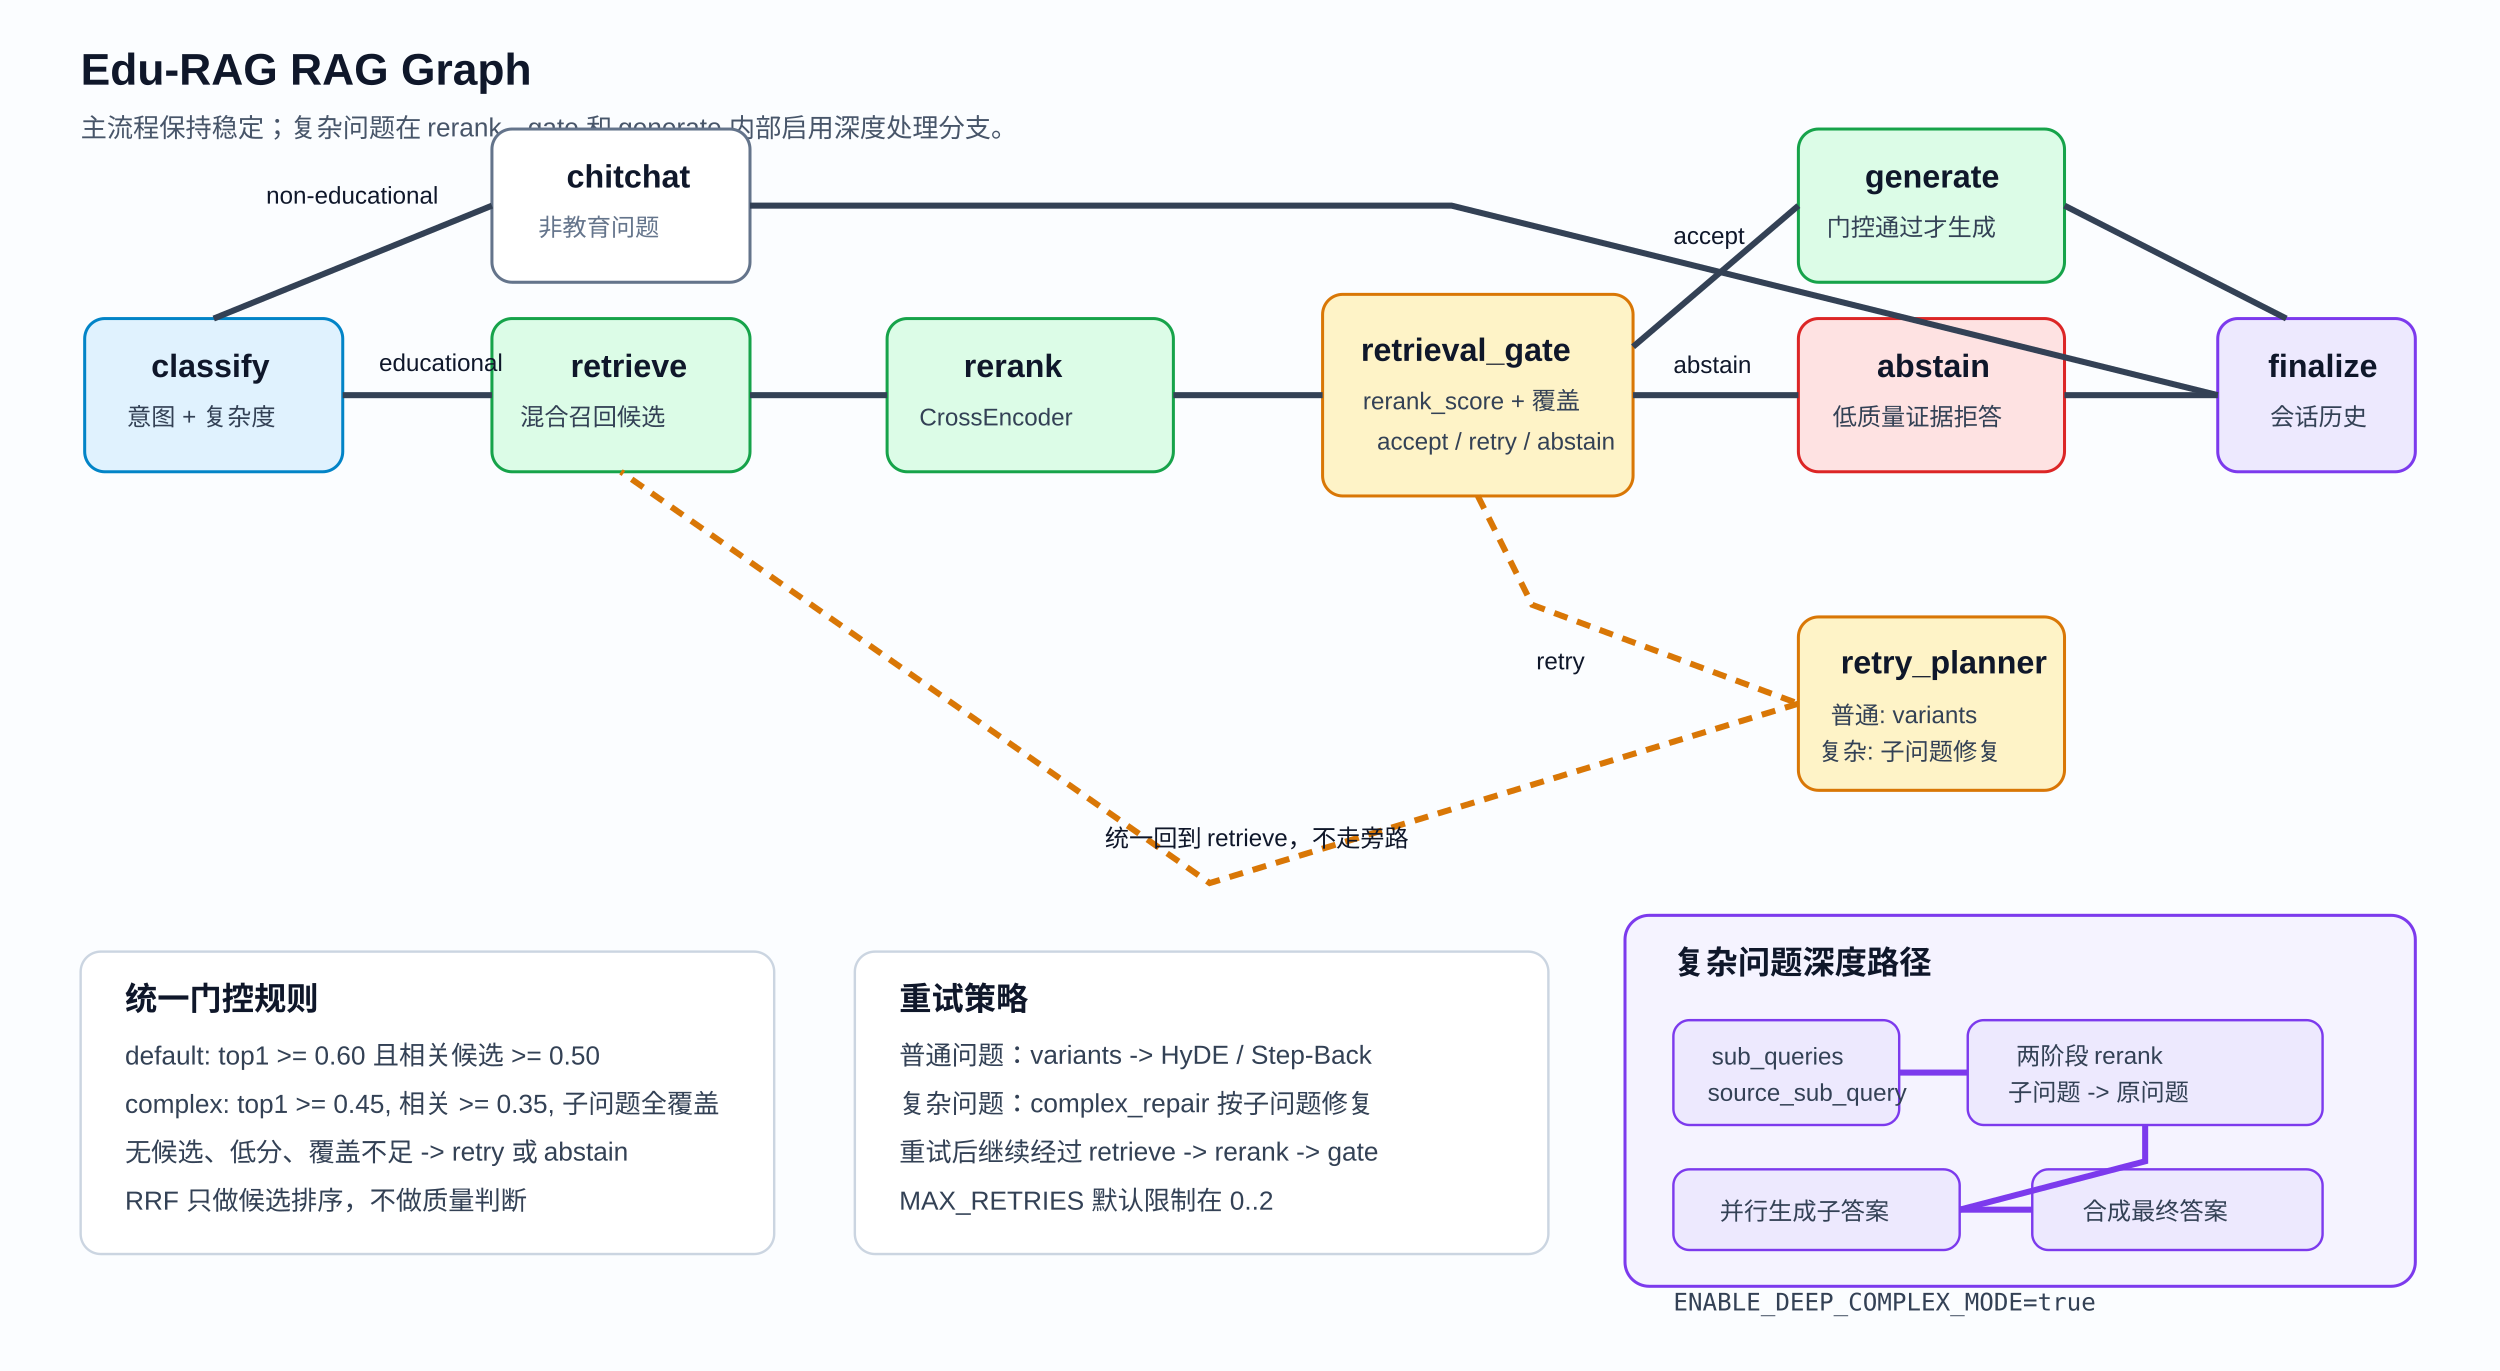
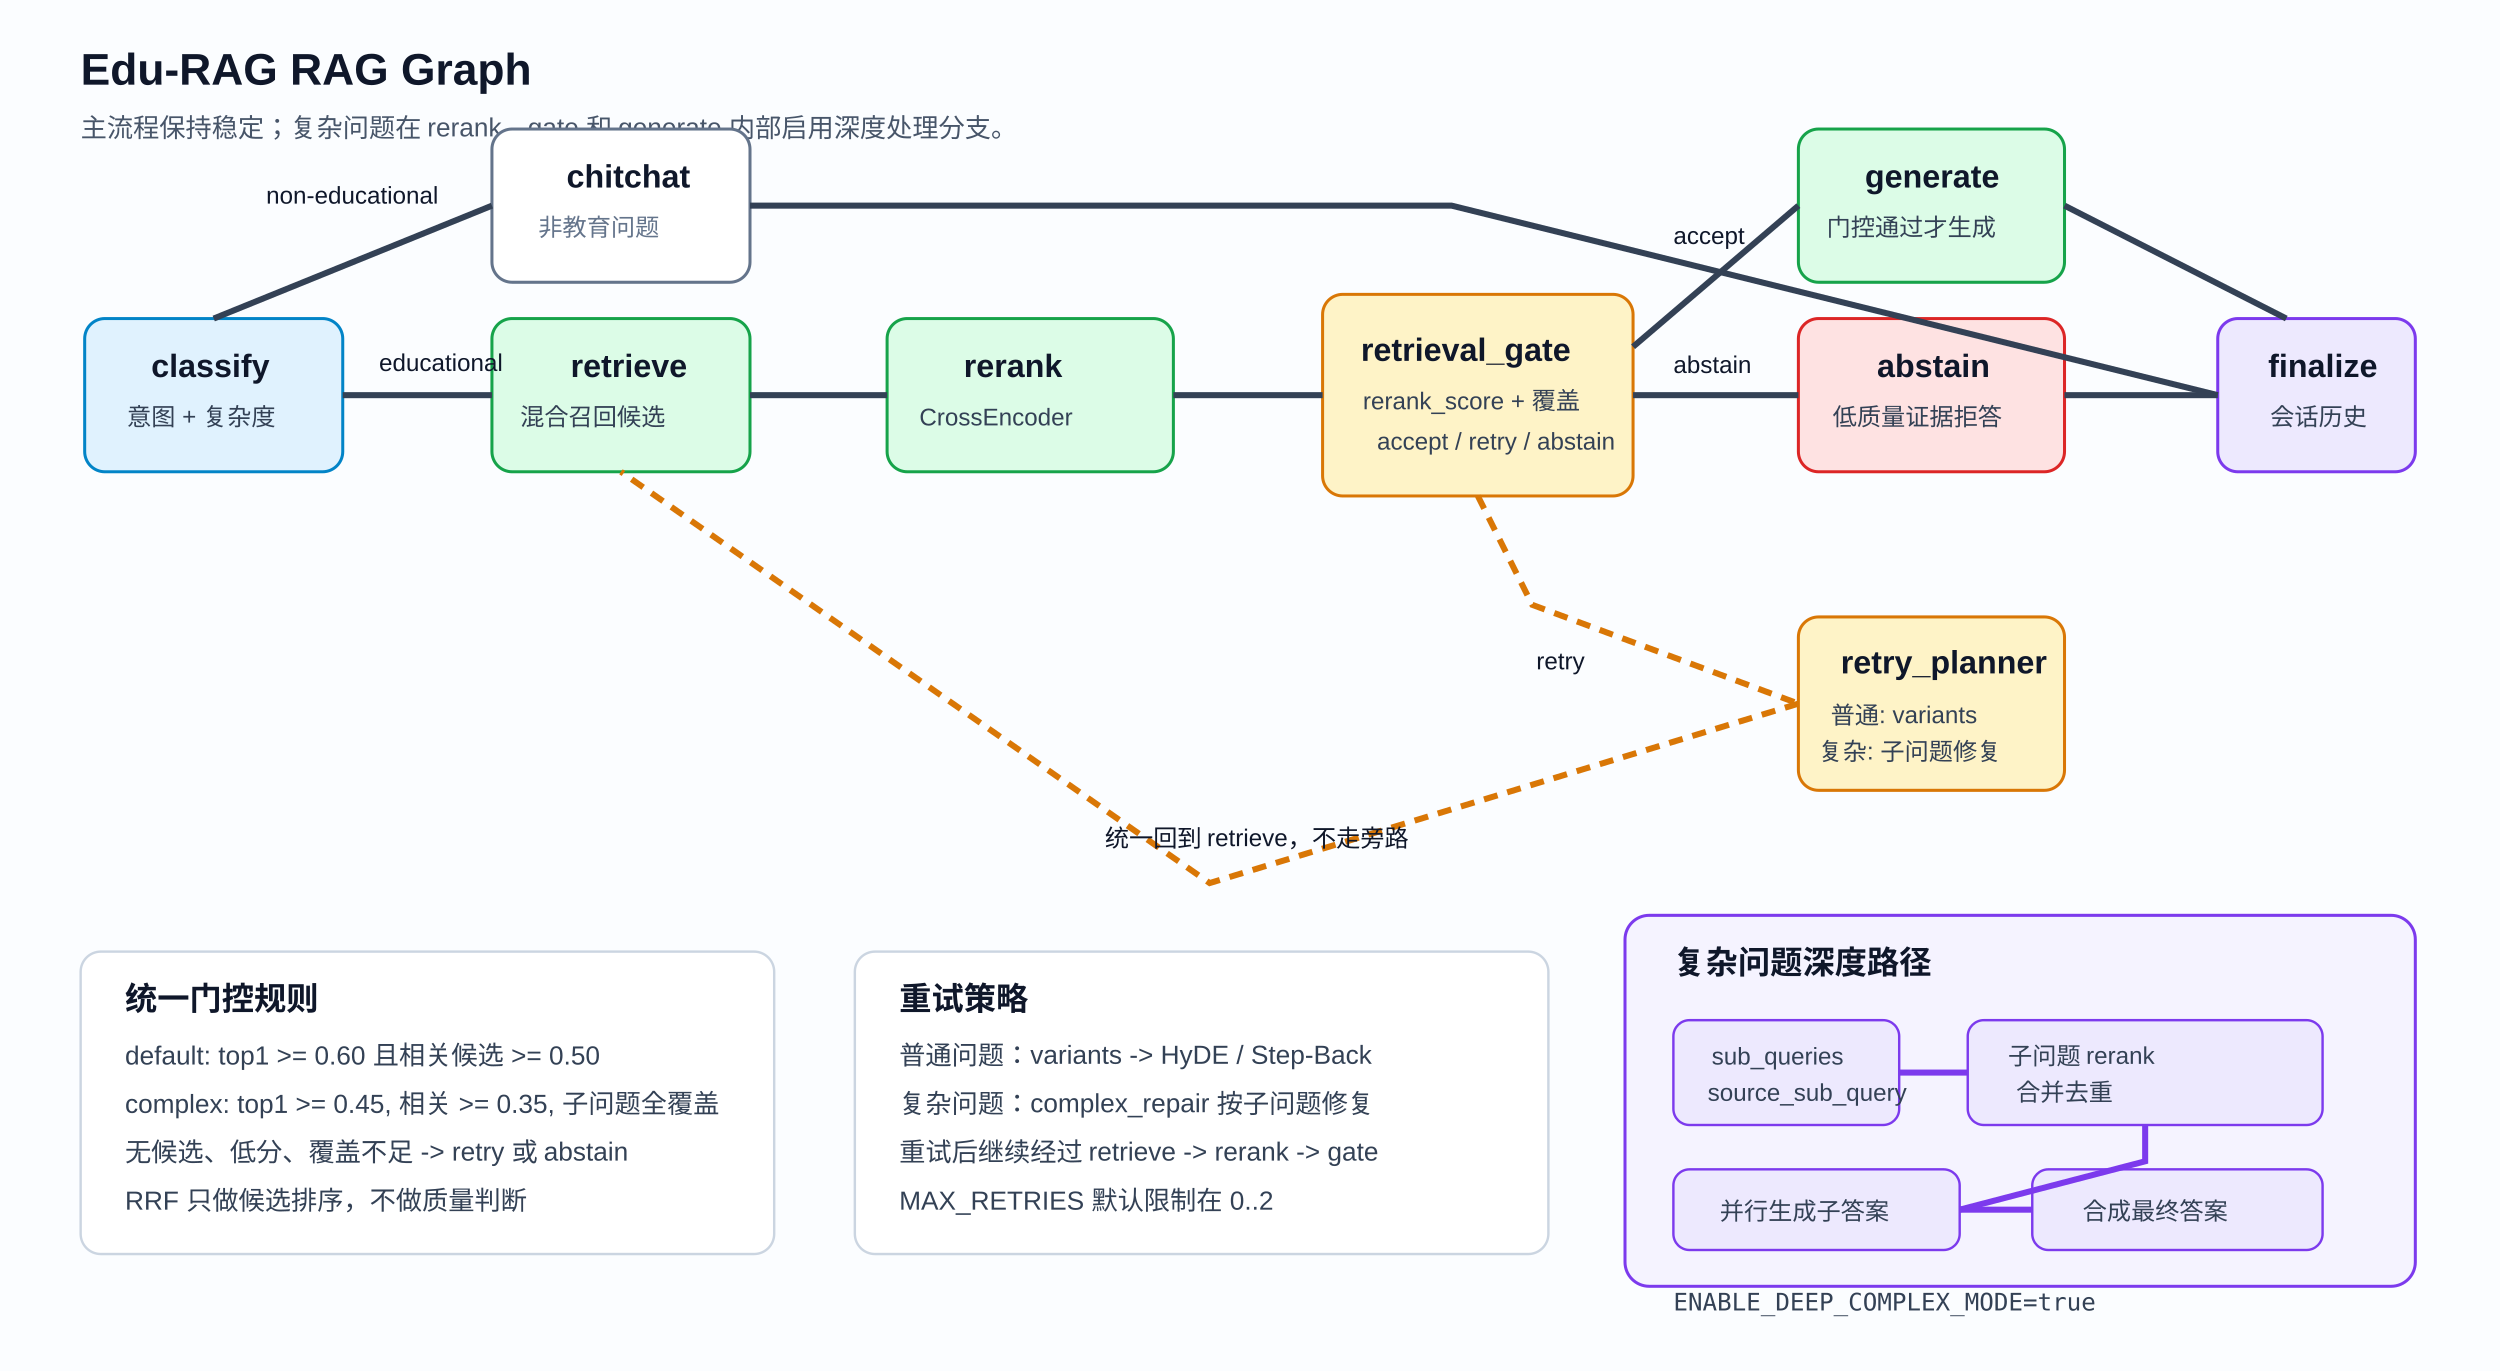
<svg xmlns="http://www.w3.org/2000/svg" width="1240" height="680" viewBox="0 0 1240 680" role="img" aria-labelledby="title desc">
  <rect x="0" y="0" width="1240" height="680" fill="#fbfdff" />
  <text x="40" y="42" font-family="Arial, sans-serif" font-size="22" font-weight="700" fill="#0f172a">Edu-RAG RAG Graph</text>
  <text x="40" y="68" font-family="Arial, sans-serif" font-size="13" fill="#475569">主流程保持稳定；复杂问题在 rerank、gate 和 generate 内部启用深度处理分支。</text>
  <rect x="42" y="158" width="128" height="76" rx="10" fill="#e0f2fe" stroke="#0284c7" stroke-width="1.5" />
  <text x="75" y="187" font-family="Arial, sans-serif" font-size="16" font-weight="700" fill="#0f172a">classify</text>
  <text x="63" y="211" font-family="Arial, sans-serif" font-size="12" fill="#334155">意图 + 复杂度</text>
  <rect x="244" y="64" width="128" height="76" rx="10" fill="#ffffff" stroke="#64748b" stroke-width="1.5" />
  <text x="281" y="93" font-family="Arial, sans-serif" font-size="16" font-weight="700" fill="#0f172a">chitchat</text>
  <text x="267" y="117" font-family="Arial, sans-serif" font-size="12" fill="#64748b">非教育问题</text>
  <rect x="244" y="158" width="128" height="76" rx="10" fill="#dcfce7" stroke="#16a34a" stroke-width="1.5" />
  <text x="283" y="187" font-family="Arial, sans-serif" font-size="16" font-weight="700" fill="#0f172a">retrieve</text>
  <text x="258" y="211" font-family="Arial, sans-serif" font-size="12" fill="#334155">混合召回候选</text>
  <rect x="440" y="158" width="142" height="76" rx="10" fill="#dcfce7" stroke="#16a34a" stroke-width="1.5" />
  <text x="478" y="187" font-family="Arial, sans-serif" font-size="16" font-weight="700" fill="#0f172a">rerank</text>
  <text x="456" y="211" font-family="Arial, sans-serif" font-size="12" fill="#334155">CrossEncoder</text>
  <rect x="656" y="146" width="154" height="100" rx="10" fill="#fef3c7" stroke="#d97706" stroke-width="1.5" />
  <text x="675" y="179" font-family="Arial, sans-serif" font-size="16" font-weight="700" fill="#0f172a">retrieval_gate</text>
  <text x="676" y="203" font-family="Arial, sans-serif" font-size="12" fill="#334155">rerank_score + 覆盖</text>
  <text x="683" y="223" font-family="Arial, sans-serif" font-size="12" fill="#334155">accept / retry / abstain</text>
  <rect x="892" y="64" width="132" height="76" rx="10" fill="#dcfce7" stroke="#16a34a" stroke-width="1.5" />
  <text x="925" y="93" font-family="Arial, sans-serif" font-size="16" font-weight="700" fill="#0f172a">generate</text>
  <text x="906" y="117" font-family="Arial, sans-serif" font-size="12" fill="#334155">门控通过才生成</text>
  <rect x="892" y="158" width="132" height="76" rx="10" fill="#fee2e2" stroke="#dc2626" stroke-width="1.5" />
  <text x="931" y="187" font-family="Arial, sans-serif" font-size="16" font-weight="700" fill="#0f172a">abstain</text>
  <text x="909" y="211" font-family="Arial, sans-serif" font-size="12" fill="#334155">低质量证据拒答</text>
  <rect x="892" y="306" width="132" height="86" rx="10" fill="#fef3c7" stroke="#d97706" stroke-width="1.5" />
  <text x="913" y="334" font-family="Arial, sans-serif" font-size="16" font-weight="700" fill="#0f172a">retry_planner</text>
  <text x="908" y="359" font-family="Arial, sans-serif" font-size="12" fill="#334155">普通: variants</text>
  <text x="902" y="377" font-family="Arial, sans-serif" font-size="12" fill="#334155">复杂: 子问题修复</text>
  <rect x="1100" y="158" width="98" height="76" rx="10" fill="#ede9fe" stroke="#7c3aed" stroke-width="1.5" />
  <text x="1125" y="187" font-family="Arial, sans-serif" font-size="16" font-weight="700" fill="#0f172a">finalize</text>
  <text x="1126" y="211" font-family="Arial, sans-serif" font-size="12" fill="#334155">会话历史</text>
  <line x1="170" y1="196" x2="244" y2="196" stroke="#334155" stroke-width="3" />
  <text x="188" y="184" font-family="Arial, sans-serif" font-size="12" fill="#0f172a">educational</text>
  <line x1="106" y1="158" x2="244" y2="102" stroke="#334155" stroke-width="3" />
  <text x="132" y="101" font-family="Arial, sans-serif" font-size="12" fill="#0f172a">non-educational</text>
  <line x1="372" y1="196" x2="440" y2="196" stroke="#334155" stroke-width="3" />
  <line x1="582" y1="196" x2="656" y2="196" stroke="#334155" stroke-width="3" />
  <line x1="810" y1="172" x2="892" y2="102" stroke="#334155" stroke-width="3" />
  <text x="830" y="121" font-family="Arial, sans-serif" font-size="12" fill="#0f172a">accept</text>
  <line x1="810" y1="196" x2="892" y2="196" stroke="#334155" stroke-width="3" />
  <text x="830" y="185" font-family="Arial, sans-serif" font-size="12" fill="#0f172a">abstain</text>
  <polyline points="733,246 760,300 892,349" stroke="#d97706" stroke-width="3" stroke-dasharray="7 5" fill="none" />
  <text x="762" y="332" font-family="Arial, sans-serif" font-size="12" fill="#0f172a">retry</text>
  <polyline points="892,349 600,438 308,234" stroke="#d97706" stroke-width="3" stroke-dasharray="7 5" fill="none" />
  <text x="548" y="420" font-family="Arial, sans-serif" font-size="12" fill="#0f172a">统一回到 retrieve，不走旁路</text>
  <line x1="1024" y1="102" x2="1134" y2="158" stroke="#334155" stroke-width="3" />
  <line x1="1024" y1="196" x2="1100" y2="196" stroke="#334155" stroke-width="3" />
  <polyline points="372,102 720,102 1100,196" stroke="#334155" stroke-width="3" fill="none" />
  <rect x="40" y="472" width="344" height="150" rx="10" fill="#ffffff" stroke="#cbd5e1" stroke-width="1.2" />
  <text x="62" y="501" font-family="Arial, sans-serif" font-size="16" font-weight="700" fill="#0f172a">统一门控规则</text>
  <text x="62" y="528" font-family="Arial, sans-serif" font-size="13" fill="#334155">default: top1 &gt;= 0.60 且相关候选 &gt;= 0.50</text>
  <text x="62" y="552" font-family="Arial, sans-serif" font-size="13" fill="#334155">complex: top1 &gt;= 0.45, 相关 &gt;= 0.35, 子问题全覆盖</text>
  <text x="62" y="576" font-family="Arial, sans-serif" font-size="13" fill="#334155">无候选、低分、覆盖不足 -&gt; retry 或 abstain</text>
  <text x="62" y="600" font-family="Arial, sans-serif" font-size="13" fill="#334155">RRF 只做候选排序，不做质量判断</text>
  <rect x="424" y="472" width="344" height="150" rx="10" fill="#ffffff" stroke="#cbd5e1" stroke-width="1.2" />
  <text x="446" y="501" font-family="Arial, sans-serif" font-size="16" font-weight="700" fill="#0f172a">重试策略</text>
  <text x="446" y="528" font-family="Arial, sans-serif" font-size="13" fill="#334155">普通问题：variants -&gt; HyDE / Step-Back</text>
  <text x="446" y="552" font-family="Arial, sans-serif" font-size="13" fill="#334155">复杂问题：complex_repair 按子问题修复</text>
  <text x="446" y="576" font-family="Arial, sans-serif" font-size="13" fill="#334155">重试后继续经过 retrieve -&gt; rerank -&gt; gate</text>
  <text x="446" y="600" font-family="Arial, sans-serif" font-size="13" fill="#334155">MAX_RETRIES 默认限制在 0..2</text>
  <rect x="806" y="454" width="392" height="184" rx="12" fill="#f5f3ff" stroke="#7c3aed" stroke-width="1.5" />
  <text x="830" y="483" font-family="Arial, sans-serif" font-size="16" font-weight="700" fill="#0f172a">复杂问题深度路径</text>
  <rect x="830" y="506" width="112" height="52" rx="8" fill="#ede9fe" stroke="#7c3aed" stroke-width="1.2" />
  <text x="849" y="528" font-family="Arial, sans-serif" font-size="12" fill="#334155">sub_queries</text>
  <text x="847" y="546" font-family="Arial, sans-serif" font-size="12" fill="#334155">source_sub_query</text>
  <rect x="976" y="506" width="176" height="52" rx="8" fill="#ede9fe" stroke="#7c3aed" stroke-width="1.2" />
-   <text x="1000" y="528" font-family="Arial, sans-serif" font-size="12" fill="#334155">两阶段 rerank</text>
-   <text x="996" y="546" font-family="Arial, sans-serif" font-size="12" fill="#334155">子问题 -&gt; 原问题</text>
+   <text x="996" y="528" font-family="Arial, sans-serif" font-size="12" fill="#334155">子问题 rerank</text>
+   <text x="1000" y="546" font-family="Arial, sans-serif" font-size="12" fill="#334155">合并去重</text>
  <rect x="830" y="580" width="142" height="40" rx="8" fill="#ede9fe" stroke="#7c3aed" stroke-width="1.2" />
  <text x="853" y="605" font-family="Arial, sans-serif" font-size="12" fill="#334155">并行生成子答案</text>
  <rect x="1008" y="580" width="144" height="40" rx="8" fill="#ede9fe" stroke="#7c3aed" stroke-width="1.2" />
  <text x="1033" y="605" font-family="Arial, sans-serif" font-size="12" fill="#334155">合成最终答案</text>
  <line x1="942" y1="532" x2="976" y2="532" stroke="#7c3aed" stroke-width="3" />
  <polyline points="1064,558 1064,576 972,600" stroke="#7c3aed" stroke-width="3" fill="none" />
  <line x1="972" y1="600" x2="1008" y2="600" stroke="#7c3aed" stroke-width="3" />
  <text x="830" y="650" font-family="Menlo, Consolas, monospace" font-size="12" fill="#334155">ENABLE_DEEP_COMPLEX_MODE=true</text>
</svg>
